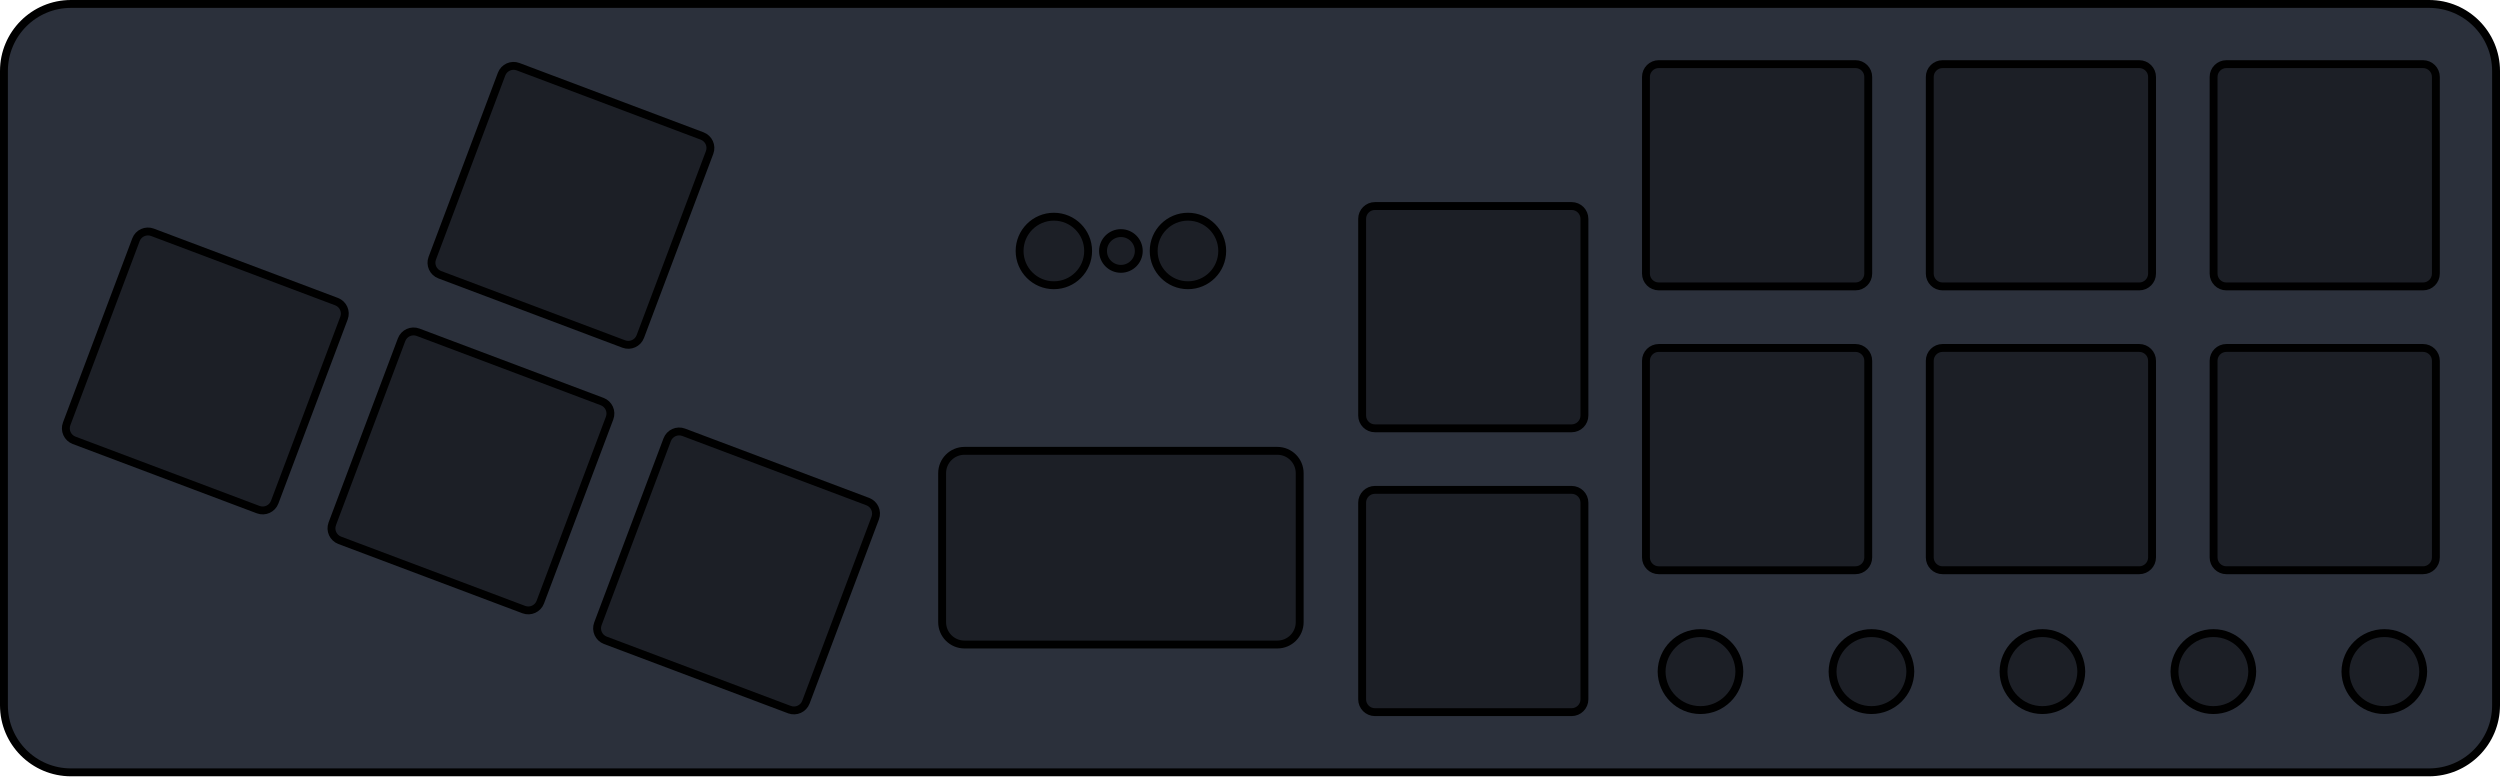
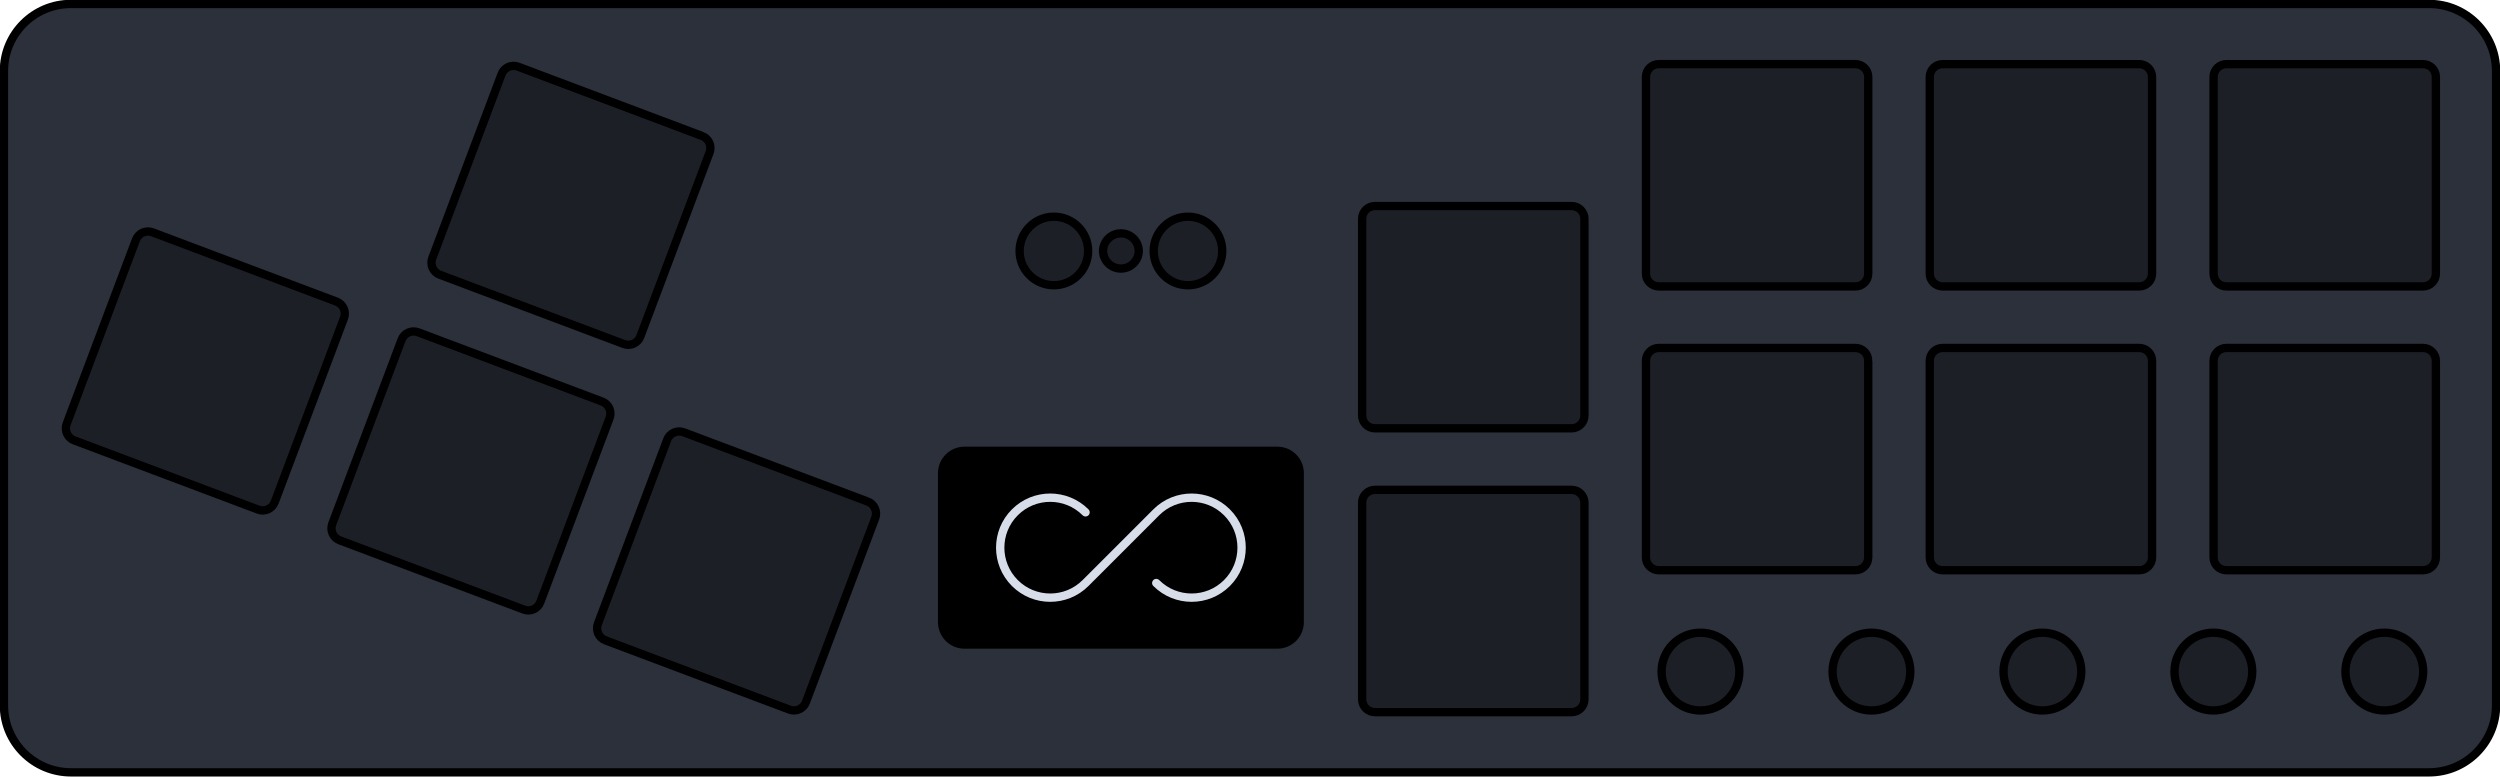
- <svg xmlns="http://www.w3.org/2000/svg" viewBox="0 0 634.219 196.936" width="634.219" height="196.936" version="1.1" id="svg169">
+ <svg xmlns="http://www.w3.org/2000/svg" viewBox="0 0 600 186.31" width="600" height="186.31" version="1.1" id="svg169" xml:space="preserve">
  <defs id="defs4">
    <marker id="DistanceX" orient="auto" refX="0" refY="0" style="overflow:visible">
      <path d="M 3,-3 -3,3 M 0,-5 V 5" style="stroke:#000000;stroke-width:0.5" id="path1" />
    </marker>
    <pattern id="Hatch" patternUnits="userSpaceOnUse" width="8" height="8" x="0" y="0">
      <path d="M8 4 l-4,4" stroke="#000000" stroke-width="0.25" linecap="square" id="path2" />
      <path d="M6 2 l-4,4" stroke="#000000" stroke-width="0.25" linecap="square" id="path3" />
      <path d="M4 0 l-4,4" stroke="#000000" stroke-width="0.25" linecap="square" id="path4" />
    </pattern>
    <symbol id="*MODEL_SPACE" />
    <symbol id="*PAPER_SPACE" />
  </defs>
-   <path fill="none" stroke="#000000" stroke-width="2" stroke-dasharray="none" d="m 633.219,18.008 v 160.92 A 17.008,17.008 0 0 1 616.211,195.936 H 18.008 A 17.008,17.008 0 0 1 1,178.928 V 18.008 A 17.008,17.008 0 0 1 18.008,1 h 598.203 a 17.008,17.008 0 0 1 17.008,17.008 z" id="case" style="display:inline;fill:#2b303b;fill-opacity:1" />
-   <path fill="none" stroke="#000000" stroke-width="2" stroke-dasharray="none" d="m 200.268,180.019 a 3.25,3.25 0 0 0 4.187,-1.897 l 17.577,-46.69 a 3.25,3.25 0 0 0 -1.897,-4.187 l -46.691,-17.58 a 3.25,3.25 0 0 0 -4.187,1.897 l -17.578,46.69 a 3.25,3.25 0 0 0 1.897,4.187 l 46.691,17.58 z" id="pin26" style="fill:#1c1f26;fill-opacity:1" />
-   <path fill="none" stroke="#000000" stroke-width="2" stroke-dasharray="none" d="m 84.297,132.887 a 3.25,3.25 0 0 0 1.897,4.187 l 46.691,17.57 a 3.25,3.25 0 0 0 4.187,-1.897 l 17.577,-46.69 a 3.25,3.25 0 0 0 -1.897,-4.187 l -46.691,-17.58 a 3.25,3.25 0 0 0 -4.187,1.897 l -17.577,46.69 z" id="pin27" style="fill:#1c1f26;fill-opacity:1" />
-   <path fill="none" stroke="#000000" stroke-width="2" stroke-dasharray="none" d="m 614.737,170.373 a 9.865,9.865 0 0 0 -19.729,0 9.865,9.865 0 0 0 19.729,0 z" id="pin13" style="fill:#1c1f26;fill-opacity:1" />
-   <path fill="none" stroke="#000000" stroke-width="2" stroke-dasharray="none" d="m 484.626,170.373 a 9.865,9.865 0 0 0 -19.729,0 9.865,9.865 0 0 0 19.729,0 z" id="pin10" style="fill:#1c1f26;fill-opacity:1" />
-   <path fill="none" stroke="#000000" stroke-width="2" stroke-dasharray="none" d="m 561.559,141.412 a 3.25,3.25 0 0 0 3.25,3.25 h 49.89 a 3.25,3.25 0 0 0 3.25,-3.25 v -49.89 a 3.25,3.25 0 0 0 -3.25,-3.25 h -49.89 a 3.25,3.25 0 0 0 -3.25,3.25 z" id="pin08" style="fill:#1c1f26;fill-opacity:1" />
-   <path fill="none" stroke="#000000" stroke-width="2" stroke-dasharray="none" d="m 441.256,170.373 a 9.865,9.865 0 0 0 -19.729,0 9.865,9.865 0 0 0 19.729,0 z" id="pin09" style="fill:#1c1f26;fill-opacity:1" />
-   <path fill="none" stroke="#000000" stroke-width="2" stroke-dasharray="none" d="m 561.559,69.412 a 3.25,3.25 0 0 0 3.25,3.25 h 49.89 a 3.25,3.25 0 0 0 3.25,-3.25 v -49.89 a 3.25,3.25 0 0 0 -3.25,-3.25 h -49.89 a 3.25,3.25 0 0 0 -3.25,3.25 z" id="pin04" style="fill:#1c1f26;fill-opacity:1" />
-   <path fill="none" stroke="#000000" stroke-width="2" stroke-dasharray="none" d="m 571.366,170.373 a 9.865,9.865 0 0 0 -19.729,0 9.865,9.865 0 0 0 19.729,0 z" id="pin12" style="fill:#1c1f26;fill-opacity:1" />
-   <path fill="none" stroke="#000000" stroke-width="2" stroke-dasharray="none" d="m 489.559,141.412 a 3.25,3.25 0 0 0 3.25,3.25 h 49.89 a 3.25,3.25 0 0 0 3.25,-3.25 v -49.89 a 3.25,3.25 0 0 0 -3.25,-3.25 h -49.89 a 3.25,3.25 0 0 0 -3.25,3.25 z" id="pin07" style="fill:#1c1f26;fill-opacity:1" />
-   <path fill="none" stroke="#000000" stroke-width="2" stroke-dasharray="none" d="m 401.949,105.408 v -49.89 a 3.25,3.25 0 0 0 -3.25,-3.25 H 348.809 a 3.25,3.25 0 0 0 -3.25,3.25 v 49.89 a 3.25,3.25 0 0 0 3.25,3.25 h 49.89 a 3.25,3.25 0 0 0 3.25,-3.25 z" id="pin01" style="fill:#1c1f26;fill-opacity:1" />
-   <path fill="none" stroke="#000000" stroke-width="2" stroke-dasharray="none" d="m 178.119,34.498 -46.691,-17.58 a 3.25,3.25 0 0 0 -4.187,1.897 l -17.577,46.69 a 3.25,3.25 0 0 0 1.897,4.187 l 46.691,17.58 a 3.25,3.25 0 0 0 4.187,-1.897 l 17.577,-46.69 a 3.25,3.25 0 0 0 -1.897,-4.187 z" id="pin29" style="fill:#1c1f26;fill-opacity:1" />
-   <path fill="none" stroke="#000000" stroke-width="2" stroke-dasharray="none" d="m 85.368,76.513 -46.691,-17.58 a 3.25,3.25 0 0 0 -4.187,1.897 l -17.577,46.69 a 3.25,3.25 0 0 0 1.897,4.187 l 46.691,17.58 a 3.25,3.25 0 0 0 4.187,-1.897 l 17.577,-46.69 A 3.25,3.25 0 0 0 85.368,76.513 Z" id="pin28" style="display:inline;fill:#1c1f26;fill-opacity:1" />
-   <path fill="none" stroke="#000000" stroke-width="2" stroke-dasharray="none" d="m 489.559,69.412 a 3.25,3.25 0 0 0 3.25,3.25 h 49.89 a 3.25,3.25 0 0 0 3.25,-3.25 v -49.89 a 3.25,3.25 0 0 0 -3.25,-3.25 h -49.89 a 3.25,3.25 0 0 0 -3.25,3.25 z" id="pin03" style="fill:#1c1f26;fill-opacity:1" />
-   <path fill="none" stroke="#000000" stroke-width="2" stroke-dasharray="none" d="m 473.949,91.523 a 3.25,3.25 0 0 0 -3.25,-3.25 H 420.809 a 3.25,3.25 0 0 0 -3.25,3.25 v 49.89 a 3.25,3.25 0 0 0 3.25,3.25 h 49.89 a 3.25,3.25 0 0 0 3.25,-3.25 v -49.89 z" id="pin06" style="fill:#1c1f26;fill-opacity:1" />
-   <path fill="none" stroke="#000000" stroke-width="2" stroke-dasharray="none" d="m 417.559,19.518 v 49.89 a 3.25,3.25 0 0 0 3.25,3.25 h 49.89 a 3.25,3.25 0 0 0 3.25,-3.25 v -49.89 a 3.25,3.25 0 0 0 -3.25,-3.25 H 420.809 a 3.25,3.25 0 0 0 -3.25,3.25 z" id="pin02" style="fill:#1c1f26;fill-opacity:1" />
-   <path fill="none" stroke="#000000" stroke-width="2" stroke-dasharray="none" d="m 288.896,63.668 a 4.535,4.535 0 0 0 -9.071,0 4.535,4.535 0 0 0 9.071,0 z" id="board-led" style="fill:#1c1f26;fill-opacity:1" />
-   <path fill="none" stroke="#000000" stroke-width="2" stroke-dasharray="none" d="m 401.949,127.523 a 3.25,3.25 0 0 0 -3.25,-3.25 H 348.809 a 3.25,3.25 0 0 0 -3.25,3.25 v 49.89 a 3.25,3.25 0 0 0 3.25,3.25 h 49.89 a 3.25,3.25 0 0 0 3.25,-3.25 v -49.89 z" id="pin05" style="fill:#1c1f26;fill-opacity:1" />
-   <path fill="none" stroke="#000000" stroke-width="2" stroke-dasharray="none" d="m 244.676,163.508 h 79.37 a 5.669,5.669 0 0 0 5.669,-5.669 v -37.8 a 5.669,5.669 0 0 0 -5.669,-5.669 h -79.37 a 5.669,5.669 0 0 0 -5.669,5.669 v 37.8 a 5.669,5.669 0 0 0 5.669,5.669 z" id="oled" style="fill:#1c1f26;fill-opacity:1" />
-   <path fill="none" stroke="#000000" stroke-width="2" stroke-dasharray="none" d="m 527.996,170.373 a 9.865,9.865 0 0 0 -19.729,0 9.865,9.865 0 0 0 19.729,0 z" id="pin11" style="fill:#1c1f26;fill-opacity:1" />
-   <path fill="none" stroke="#000000" stroke-width="2" stroke-dasharray="none" d="m 276.046,63.668 a 8.693,8.693 0 0 0 -17.386,0 8.693,8.693 0 0 0 17.386,0 z" id="boot" style="fill:#1c1f26;fill-opacity:1" />
-   <path fill="none" stroke="#000000" stroke-width="2" stroke-dasharray="none" d="m 310.062,63.668 a 8.693,8.693 0 0 0 -17.386,0 8.693,8.693 0 0 0 17.386,0 z" id="reset" style="fill:#1c1f26;fill-opacity:1" />
+   <path fill="none" stroke="#000000" stroke-width="1.892" stroke-dasharray="none" d="M 599.054,17.036 V 169.274 A 16.09,16.09 0 0 1 582.964,185.364 H 17.036 A 16.09,16.09 0 0 1 0.946,169.274 V 17.036 A 16.09,16.09 0 0 1 17.036,0.946 H 582.964 A 16.09,16.09 0 0 1 599.054,17.036 Z" id="case" style="display:inline;fill:#2b303b;fill-opacity:1;stroke-width:2;stroke-dasharray:none" />
+   <path fill="none" stroke="#000000" stroke-width="1.892" stroke-dasharray="none" d="m 189.463,170.306 a 3.075,3.075 0 0 0 3.961,-1.794 l 16.629,-44.171 a 3.075,3.075 0 0 0 -1.794,-3.961 L 164.086,103.748 a 3.075,3.075 0 0 0 -3.961,1.794 l -16.63,44.171 a 3.075,3.075 0 0 0 1.794,3.961 l 44.172,16.631 z" id="pin26" style="fill:#1c1f26;fill-opacity:1;stroke-width:2;stroke-dasharray:none" />
+   <path fill="none" stroke="#000000" stroke-width="1.892" stroke-dasharray="none" d="m 79.749,125.718 a 3.075,3.075 0 0 0 1.794,3.961 l 44.172,16.622 a 3.075,3.075 0 0 0 3.961,-1.794 l 16.629,-44.171 a 3.075,3.075 0 0 0 -1.794,-3.961 L 100.339,79.743 a 3.075,3.075 0 0 0 -3.961,1.794 L 79.749,125.708 Z" id="pin27" style="fill:#1c1f26;fill-opacity:1;stroke-width:2;stroke-dasharray:none" />
+   <path fill="none" stroke="#000000" stroke-width="1.892" stroke-dasharray="none" d="m 581.569,161.181 a 9.332,9.332 0 0 0 -18.665,0 9.332,9.332 0 0 0 18.665,0 z" id="pin13" style="fill:#1c1f26;fill-opacity:1;stroke-width:2;stroke-dasharray:none" />
+   <path fill="none" stroke="#000000" stroke-width="1.892" stroke-dasharray="none" d="m 458.479,161.181 a 9.332,9.332 0 0 0 -18.665,0 9.332,9.332 0 0 0 18.665,0 z" id="pin10" style="fill:#1c1f26;fill-opacity:1;stroke-width:2;stroke-dasharray:none" />
+   <path fill="none" stroke="#000000" stroke-width="1.892" stroke-dasharray="none" d="m 531.26,133.783 a 3.075,3.075 0 0 0 3.075,3.075 h 47.198 a 3.075,3.075 0 0 0 3.075,-3.075 V 86.584 a 3.075,3.075 0 0 0 -3.075,-3.075 h -47.198 a 3.075,3.075 0 0 0 -3.075,3.075 z" id="pin08" style="fill:#1c1f26;fill-opacity:1;stroke-width:2;stroke-dasharray:none" />
+   <path fill="none" stroke="#000000" stroke-width="1.892" stroke-dasharray="none" d="m 417.449,161.181 a 9.332,9.332 0 0 0 -18.665,0 9.332,9.332 0 0 0 18.665,0 z" id="pin09" style="fill:#1c1f26;fill-opacity:1;stroke-width:2;stroke-dasharray:none" />
+   <path fill="none" stroke="#000000" stroke-width="1.892" stroke-dasharray="none" d="m 531.26,65.667 a 3.075,3.075 0 0 0 3.075,3.075 h 47.198 a 3.075,3.075 0 0 0 3.075,-3.075 V 18.469 a 3.075,3.075 0 0 0 -3.075,-3.075 h -47.198 a 3.075,3.075 0 0 0 -3.075,3.075 z" id="pin04" style="fill:#1c1f26;fill-opacity:1;stroke-width:2;stroke-dasharray:none" />
+   <path fill="none" stroke="#000000" stroke-width="1.892" stroke-dasharray="none" d="m 540.539,161.181 a 9.332,9.332 0 0 0 -18.665,0 9.332,9.332 0 0 0 18.665,0 z" id="pin12" style="fill:#1c1f26;fill-opacity:1;stroke-width:2;stroke-dasharray:none" />
+   <path fill="none" stroke="#000000" stroke-width="1.892" stroke-dasharray="none" d="m 463.145,133.783 a 3.075,3.075 0 0 0 3.075,3.075 h 47.198 a 3.075,3.075 0 0 0 3.075,-3.075 V 86.584 a 3.075,3.075 0 0 0 -3.075,-3.075 h -47.198 a 3.075,3.075 0 0 0 -3.075,3.075 z" id="pin07" style="fill:#1c1f26;fill-opacity:1;stroke-width:2;stroke-dasharray:none" />
+   <path fill="none" stroke="#000000" stroke-width="1.892" stroke-dasharray="none" d="M 380.262,99.721 V 52.522 a 3.075,3.075 0 0 0 -3.075,-3.075 h -47.198 a 3.075,3.075 0 0 0 -3.075,3.075 v 47.198 a 3.075,3.075 0 0 0 3.075,3.075 h 47.198 a 3.075,3.075 0 0 0 3.075,-3.075 z" id="pin01" style="fill:#1c1f26;fill-opacity:1;stroke-width:2;stroke-dasharray:none" />
+   <path fill="none" stroke="#000000" stroke-width="1.892" stroke-dasharray="none" d="M 168.509,32.637 124.337,16.005 a 3.075,3.075 0 0 0 -3.961,1.794 L 103.747,61.97 a 3.075,3.075 0 0 0 1.794,3.961 l 44.172,16.631 a 3.075,3.075 0 0 0 3.961,-1.794 l 16.629,-44.171 a 3.075,3.075 0 0 0 -1.794,-3.961 z" id="pin29" style="fill:#1c1f26;fill-opacity:1;stroke-width:2;stroke-dasharray:none" />
+   <path fill="none" stroke="#000000" stroke-width="1.892" stroke-dasharray="none" d="M 80.762,72.385 36.59,55.754 a 3.075,3.075 0 0 0 -3.961,1.794 L 16.001,101.719 a 3.075,3.075 0 0 0 1.794,3.961 l 44.172,16.631 a 3.075,3.075 0 0 0 3.961,-1.794 L 82.557,76.347 a 3.075,3.075 0 0 0 -1.794,-3.961 z" id="pin28" style="display:inline;fill:#1c1f26;fill-opacity:1;stroke-width:2;stroke-dasharray:none" />
+   <path fill="none" stroke="#000000" stroke-width="1.892" stroke-dasharray="none" d="m 463.145,65.667 a 3.075,3.075 0 0 0 3.075,3.075 h 47.198 a 3.075,3.075 0 0 0 3.075,-3.075 V 18.469 a 3.075,3.075 0 0 0 -3.075,-3.075 h -47.198 a 3.075,3.075 0 0 0 -3.075,3.075 z" id="pin03" style="fill:#1c1f26;fill-opacity:1;stroke-width:2;stroke-dasharray:none" />
+   <path fill="none" stroke="#000000" stroke-width="1.892" stroke-dasharray="none" d="M 448.378,86.585 A 3.075,3.075 0 0 0 445.303,83.51 H 398.104 a 3.075,3.075 0 0 0 -3.075,3.075 v 47.198 a 3.075,3.075 0 0 0 3.075,3.075 h 47.198 a 3.075,3.075 0 0 0 3.075,-3.075 V 86.585 Z" id="pin06" style="fill:#1c1f26;fill-opacity:1;stroke-width:2;stroke-dasharray:none" />
+   <path fill="none" stroke="#000000" stroke-width="1.892" stroke-dasharray="none" d="m 395.029,18.465 v 47.198 a 3.075,3.075 0 0 0 3.075,3.075 h 47.198 a 3.075,3.075 0 0 0 3.075,-3.075 V 18.465 a 3.075,3.075 0 0 0 -3.075,-3.075 H 398.104 a 3.075,3.075 0 0 0 -3.075,3.075 z" id="pin02" style="fill:#1c1f26;fill-opacity:1;stroke-width:2;stroke-dasharray:none" />
+   <path fill="none" stroke="#000000" stroke-width="1.892" stroke-dasharray="none" d="m 273.309,60.232 a 4.291,4.291 0 0 0 -8.581,0 4.291,4.291 0 0 0 8.581,0 z" id="board-led" style="display:inline;fill:#1c1f26;fill-opacity:1;stroke-width:2;stroke-dasharray:none" />
+   <path fill="none" stroke="#000000" stroke-width="1.892" stroke-dasharray="none" d="m 380.262,120.642 a 3.075,3.075 0 0 0 -3.075,-3.075 h -47.198 a 3.075,3.075 0 0 0 -3.075,3.075 v 47.198 a 3.075,3.075 0 0 0 3.075,3.075 h 47.198 a 3.075,3.075 0 0 0 3.075,-3.075 v -47.198 z" id="pin05" style="fill:#1c1f26;fill-opacity:1;stroke-width:2;stroke-dasharray:none" />
+   <path fill="none" stroke="#000000" stroke-width="1.892" stroke-dasharray="none" d="m 231.475,154.686 h 75.088 a 5.363,5.363 0 0 0 5.363,-5.363 v -35.761 a 5.363,5.363 0 0 0 -5.363,-5.363 h -75.088 a 5.363,5.363 0 0 0 -5.363,5.363 v 35.761 a 5.363,5.363 0 0 0 5.363,5.363 z" id="oled" style="fill:#000000;fill-opacity:1;stroke-width:2;stroke-dasharray:none" />
+   <path fill="none" stroke="#000000" stroke-width="1.892" stroke-dasharray="none" d="m 499.509,161.181 a 9.332,9.332 0 0 0 -18.665,0 9.332,9.332 0 0 0 18.665,0 z" id="pin11" style="fill:#1c1f26;fill-opacity:1;stroke-width:2;stroke-dasharray:none" />
+   <path fill="none" stroke="#000000" stroke-width="1.892" stroke-dasharray="none" d="m 261.152,60.232 a 8.224,8.224 0 0 0 -16.448,0 8.224,8.224 0 0 0 16.448,0 z" id="boot" style="fill:#1c1f26;fill-opacity:1;stroke-width:2;stroke-dasharray:none" />
+   <path fill="none" stroke="#000000" stroke-width="1.892" stroke-dasharray="none" d="m 293.333,60.232 a 8.224,8.224 0 0 0 -16.448,0 8.224,8.224 0 0 0 16.448,0 z" id="reset" style="fill:#1c1f26;fill-opacity:1;stroke-width:2;stroke-dasharray:none" />
+   <path fill="none" stroke="#000000" d="m 277.503,139.927 a 11.999,11.999 0 1 0 0,-16.969 l -16.969,16.969 a 11.999,11.999 0 1 1 0,-16.969" id="path7" style="stroke:#d8dee9;stroke-width:2;stroke-linecap:round;stroke-dasharray:none;stroke-opacity:1" />
</svg>
